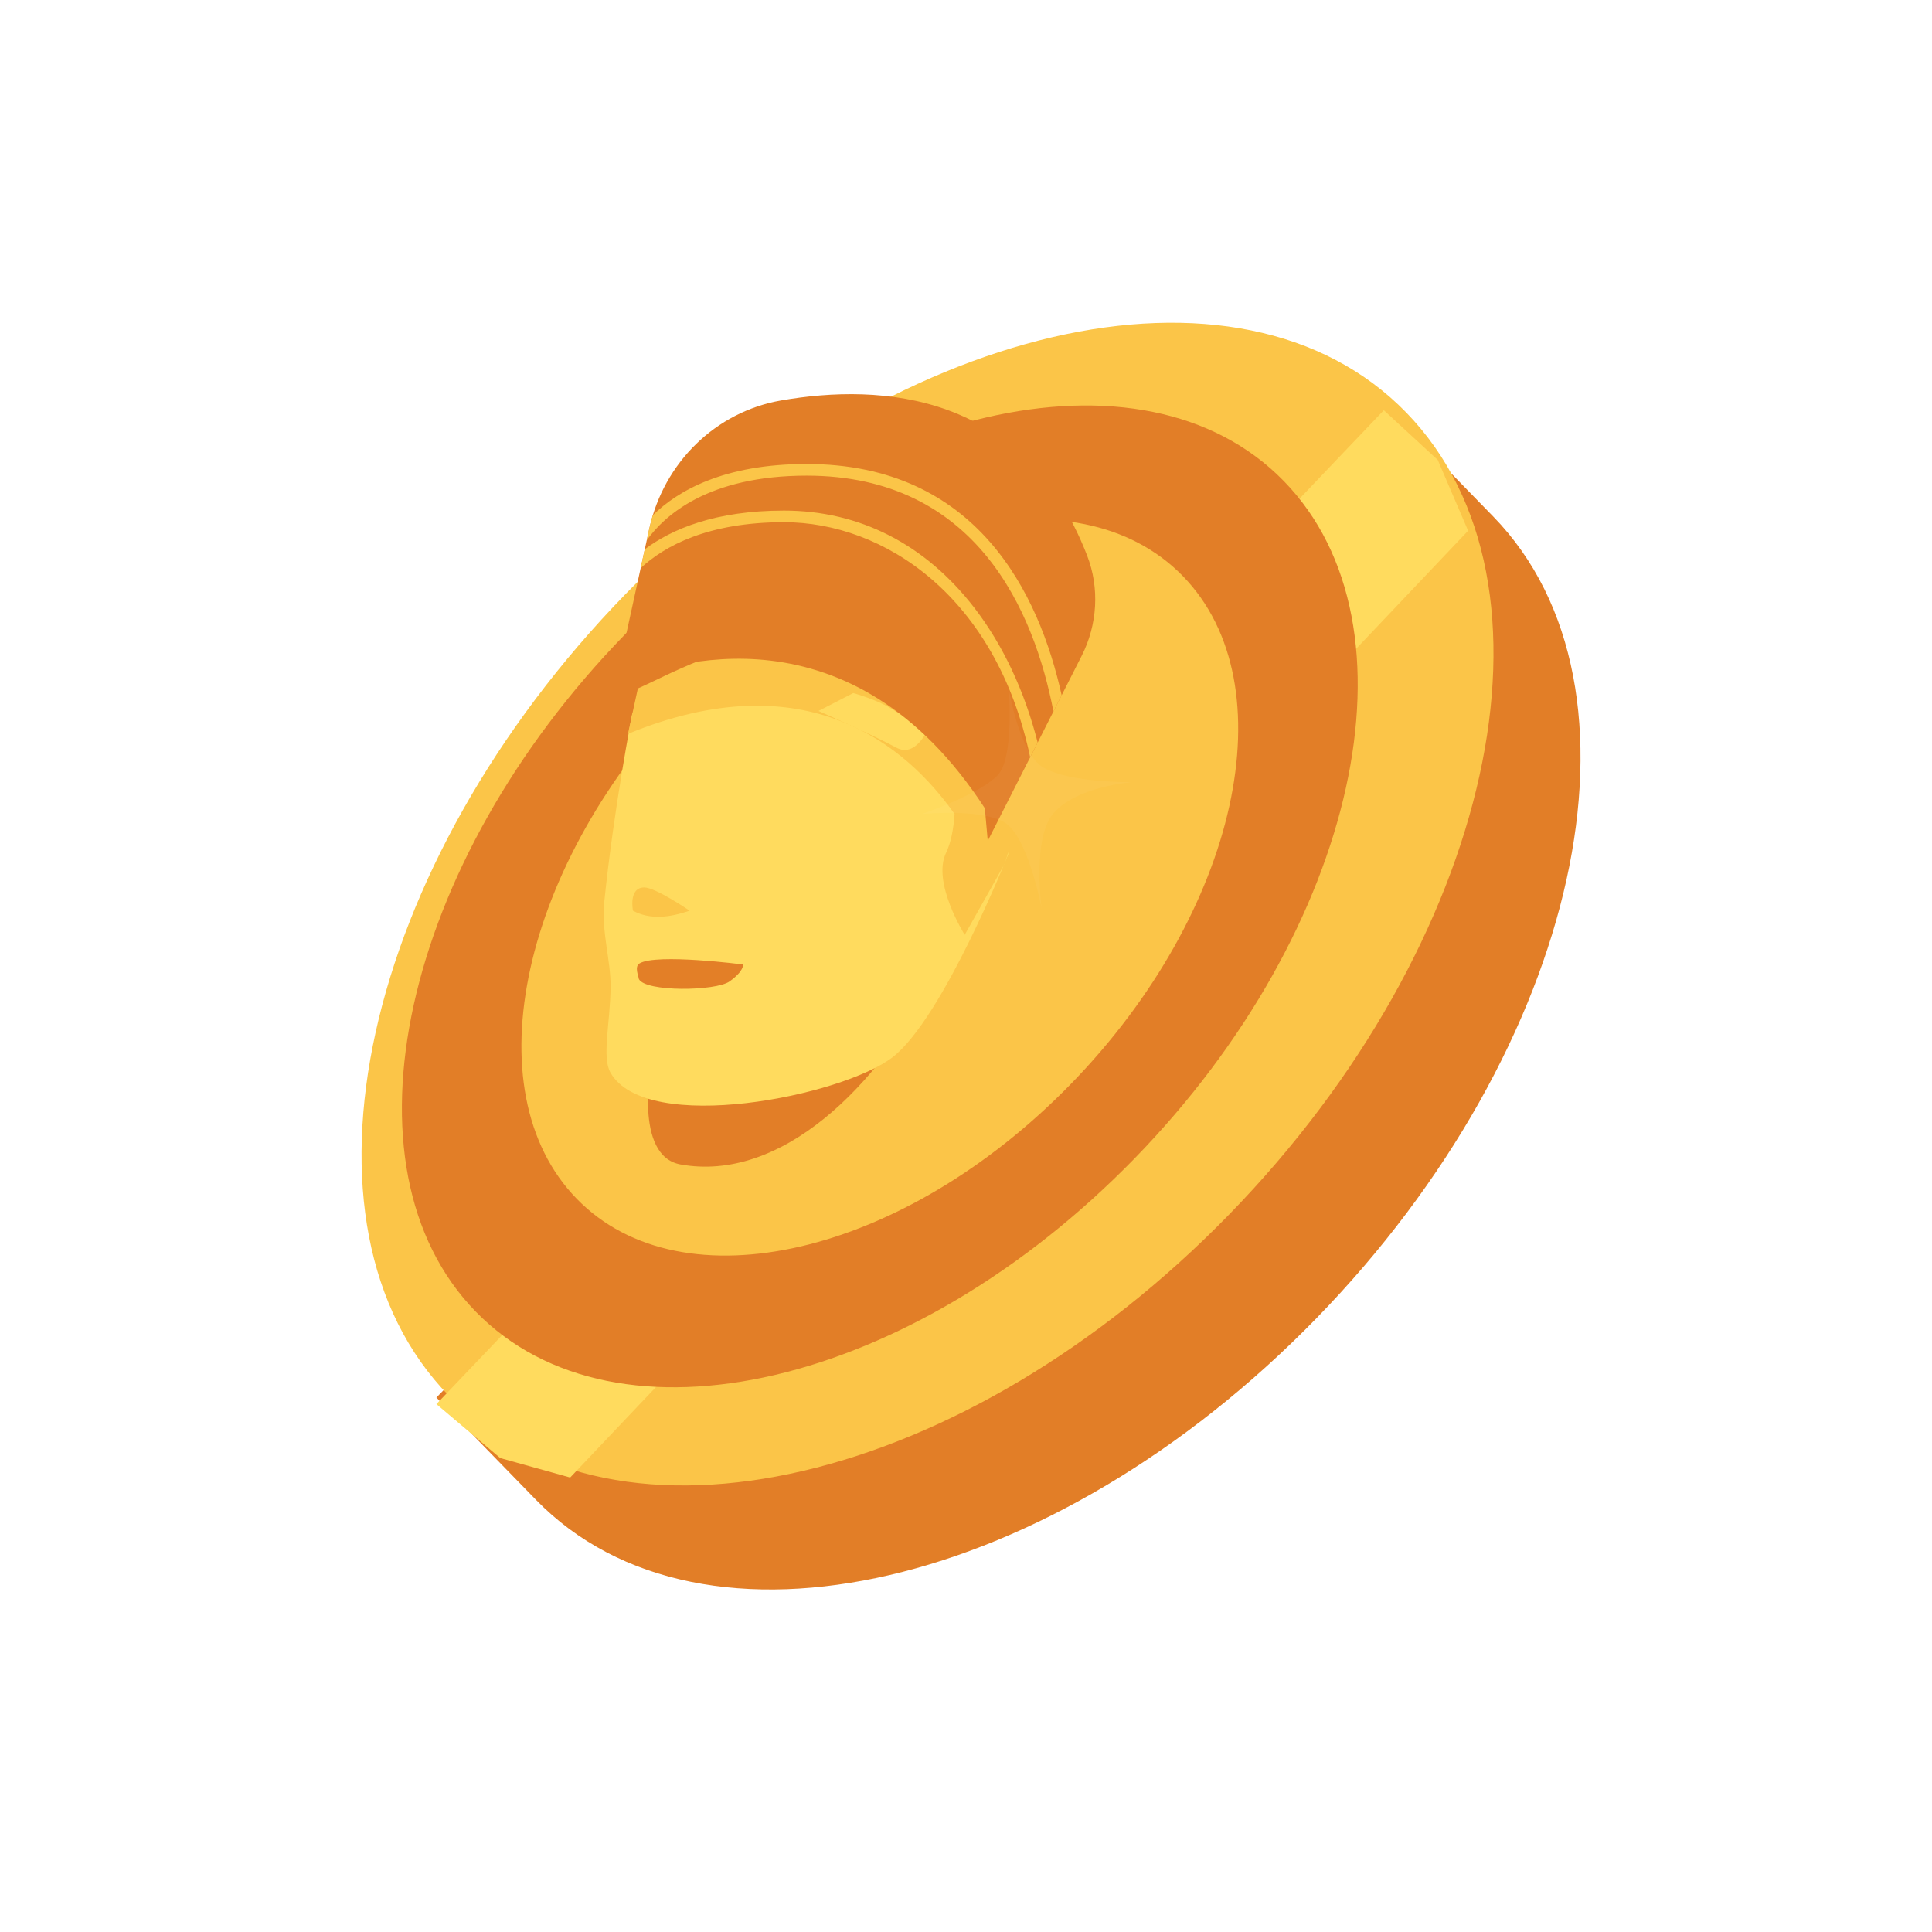
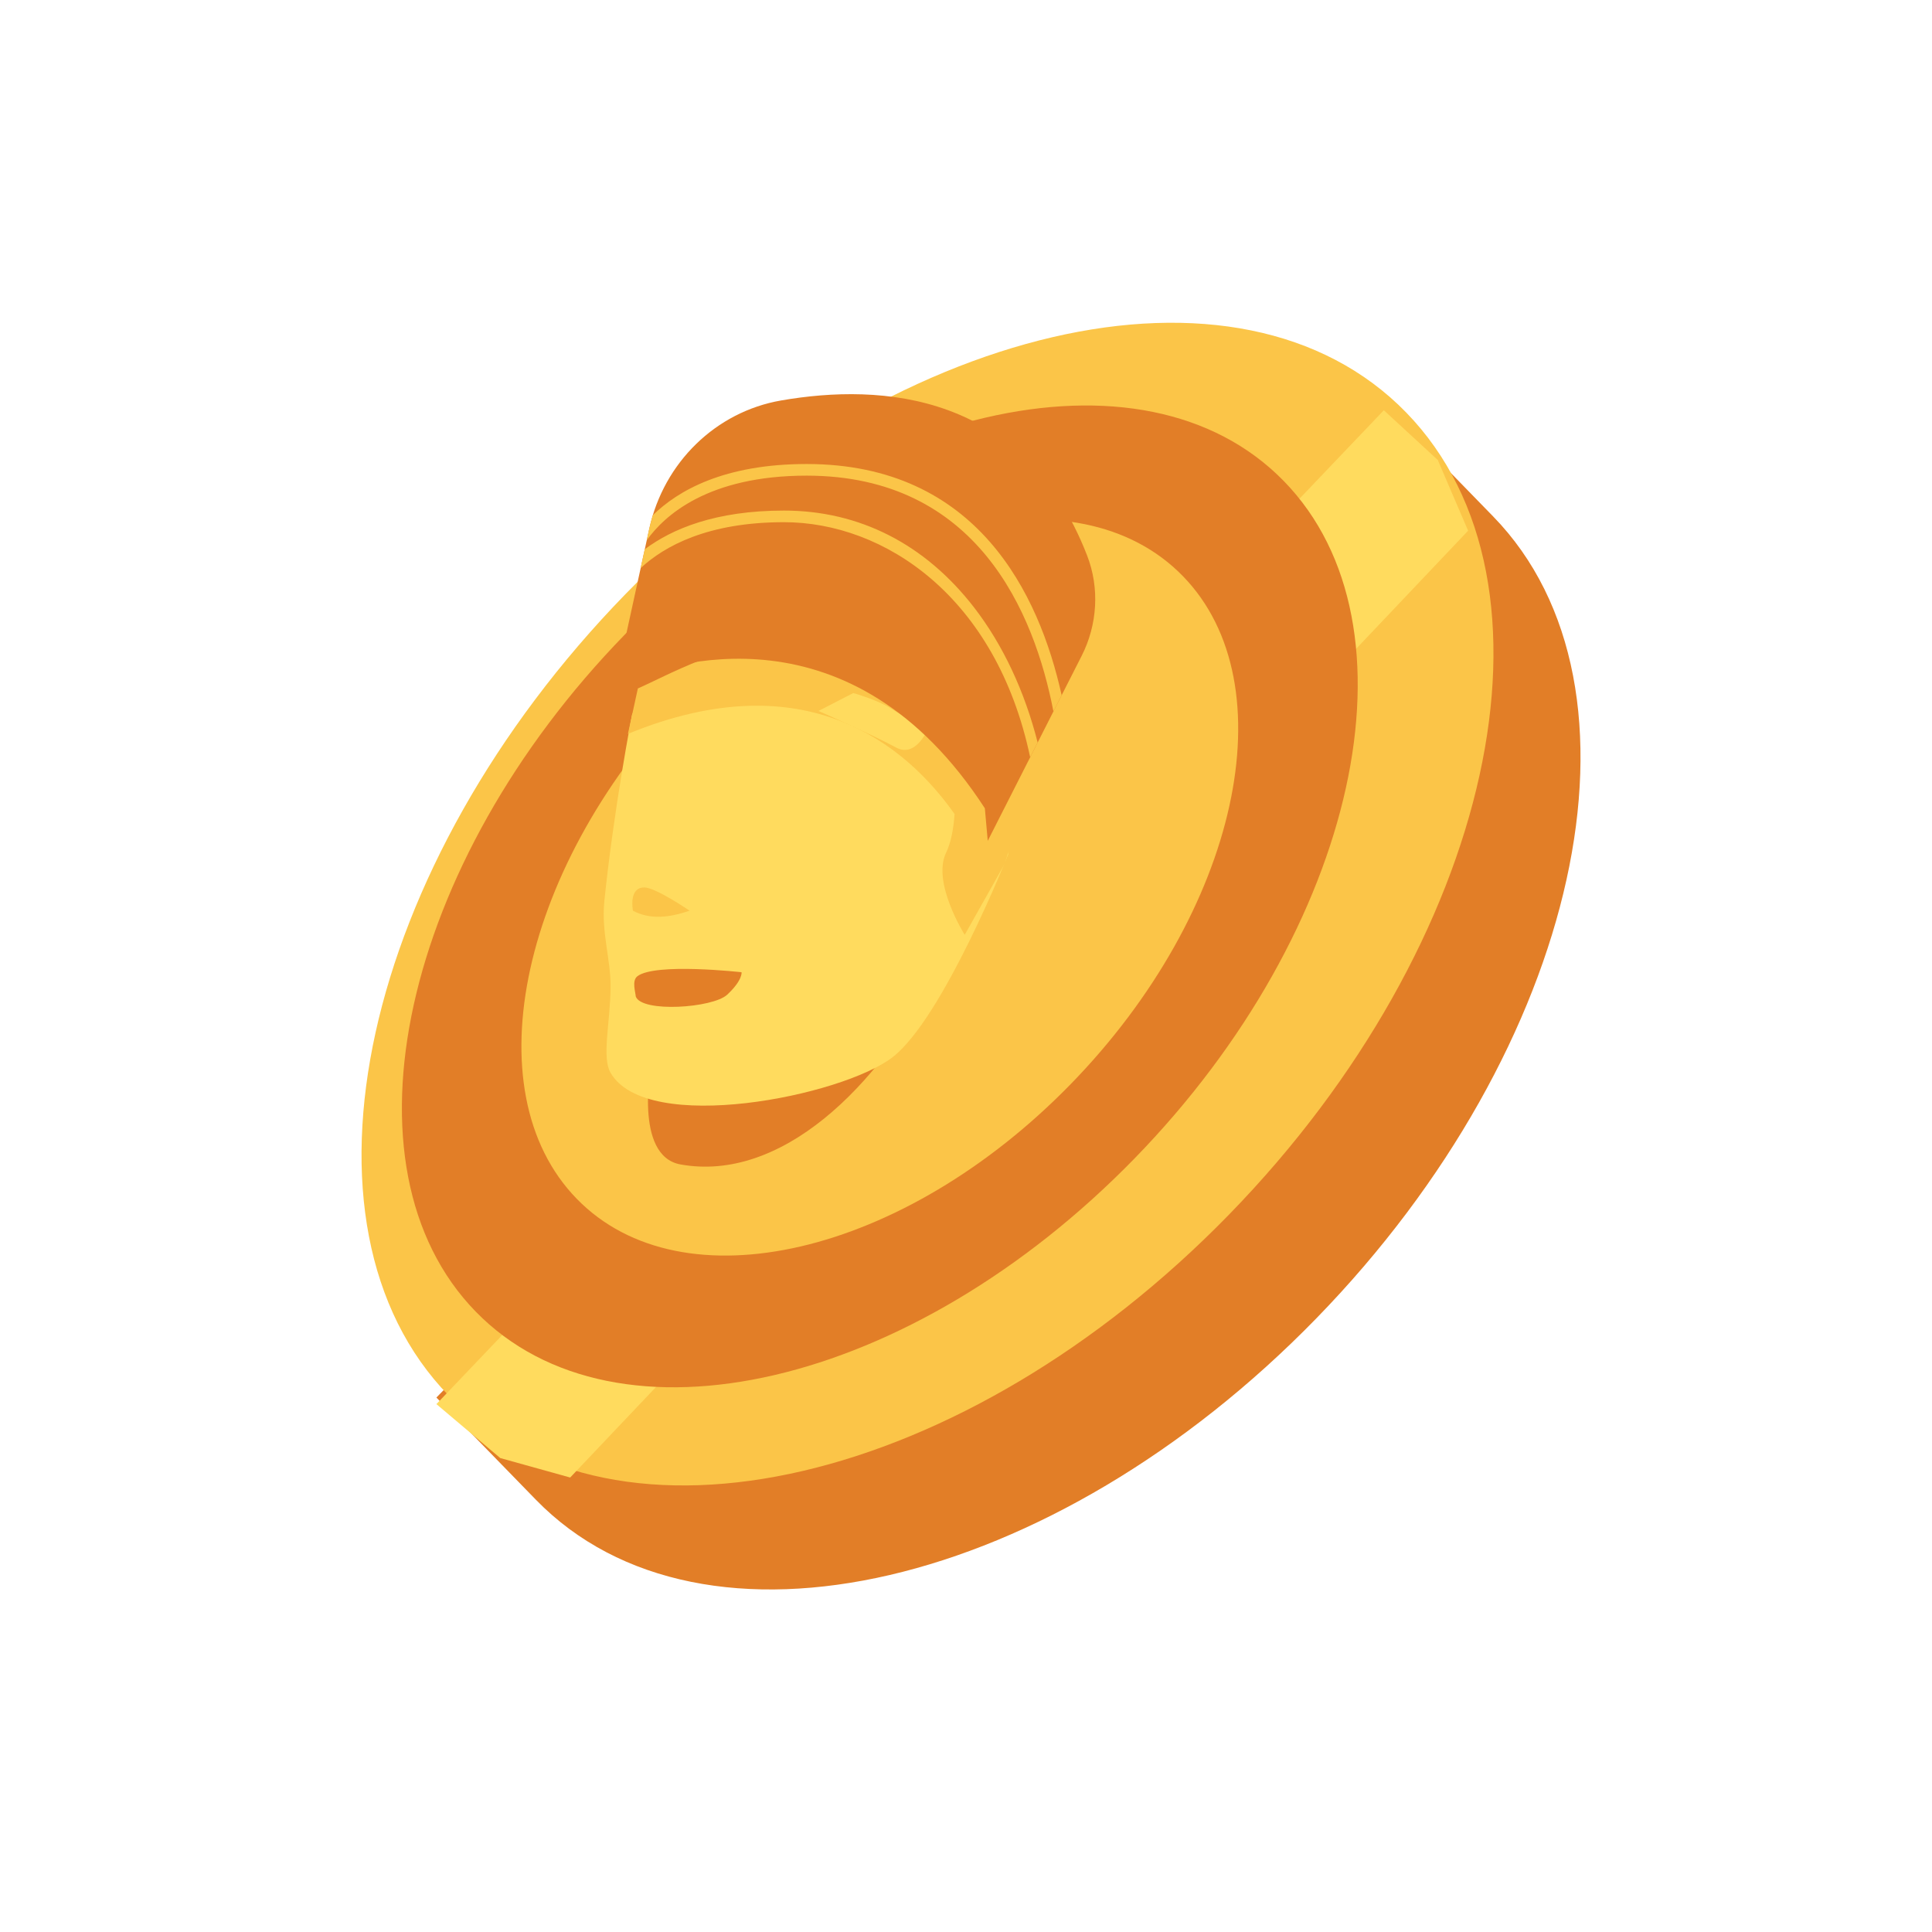
- <svg xmlns="http://www.w3.org/2000/svg" id="eggx0coyycnk1" viewBox="0 0 140 140" shape-rendering="geometricPrecision" text-rendering="geometricPrecision">
+ <svg xmlns="http://www.w3.org/2000/svg" id="ey6txhxhzrgm1" viewBox="0 0 140 140" shape-rendering="geometricPrecision" text-rendering="geometricPrecision">
  <defs>
-     <clipPath id="eggx0coyycnk2">
-       <rect id="eggx0coyycnk3" width="140" height="140" rx="0" ry="0" fill="rgb(0,0,0)" stroke="none" stroke-width="1" />
+     <clipPath id="ey6txhxhzrgm2">
+       <rect id="ey6txhxhzrgm3" width="140" height="140" rx="0" ry="0" fill="rgb(0,0,0)" stroke="none" stroke-width="1" />
    </clipPath>
  </defs>
-   <g id="eggx0coyycnk4" transform="matrix(1.062339 0 0 1.091198 -4.363738 -6.246995)" clip-path="url(#eggx0coyycnk2)">
-     <g id="eggx0coyycnk5" transform="matrix(1 0 0 1 33.707 33.707)">
-       <g id="eggx0coyycnk6" transform="matrix(1 0 0 1 41.979 41.979)">
-         <path id="eggx0coyycnk7" d="M30.356,-34.941C30.356,-34.941,23.568,-41.729,23.568,-41.729C23.568,-41.729,-41.729,23.568,-41.729,23.568C-41.729,23.568,-34.941,30.356,-34.941,30.356C-23.568,41.729,0.27,36.333,18.301,18.302C36.333,0.27,41.729,-23.567,30.356,-34.941Z" transform="matrix(1 0 0 1 -0.08199991 -0.721836)" fill="rgb(226,126,39)" stroke="none" stroke-width="1" />
+   <g id="ey6txhxhzrgm4" transform="matrix(1.062339 0 0 1.091198 -4.363738 -6.246995)" clip-path="url(#ey6txhxhzrgm2)">
+     <g id="ey6txhxhzrgm5" transform="matrix(1 0 0 1 33.707 33.707)">
+       <g id="ey6txhxhzrgm6" transform="matrix(1 0 0 1 41.979 41.979)">
+         <path id="ey6txhxhzrgm7" d="M30.356,-34.941C30.356,-34.941,23.568,-41.729,23.568,-41.729C23.568,-41.729,-41.729,23.568,-41.729,23.568C-41.729,23.568,-34.941,30.356,-34.941,30.356C-23.568,41.729,0.27,36.333,18.301,18.302C36.333,0.27,41.729,-23.567,30.356,-34.941Z" transform="matrix(1 0 0 1 -0.08199991 -0.721836)" fill="rgb(226,126,39)" stroke="none" stroke-width="1" />
      </g>
    </g>
-     <g id="eggx0coyycnk8" transform="matrix(1 0 0 1 22.333 22.333)">
-       <g id="eggx0coyycnk9" transform="matrix(1 0 0 1 44.272 44.272)">
-         <path id="eggx0coyycnk10" d="M20.593,20.593C2.562,38.624,-21.275,44.022,-32.649,32.649C-44.022,21.275,-38.625,-2.563,-20.594,-20.594C-2.563,-38.625,21.275,-44.022,32.649,-32.649C44.022,-21.275,38.624,2.562,20.593,20.593Z" transform="matrix(1 0 0 1 0.7704381 -0.8406816)" fill="rgb(251,197,72)" stroke="none" stroke-width="1" />
+     <g id="ey6txhxhzrgm8" transform="matrix(1 0 0 1 22.333 22.333)">
+       <g id="ey6txhxhzrgm9" transform="matrix(1 0 0 1 44.272 44.272)">
+         <path id="ey6txhxhzrgm10" d="M20.593,20.593C2.562,38.624,-21.275,44.022,-32.649,32.649C-44.022,21.275,-38.625,-2.563,-20.594,-20.594C-2.563,-38.625,21.275,-44.022,32.649,-32.649C44.022,-21.275,38.624,2.562,20.593,20.593Z" transform="matrix(1 0 0 1 0.7691439 -0.8406816)" fill="rgb(251,197,72)" stroke="none" stroke-width="1" />
      </g>
    </g>
-     <g id="eggx0coyycnk11" transform="matrix(1 0 0 1 70 70)">
-       <g id="eggx0coyycnk12">
-         <path id="eggx0coyycnk13" d="M28.5,-36.25C28.5,-36.25,-36.125,29.75,-36.125,29.75C-36.125,29.75,-31.77,33.332,-31.77,33.332C-31.77,33.332,-27,34.625,-27,34.625C-27,34.625,34.25,-28.25,34.25,-28.25C34.25,-28.25,32.18,-32.948,32.18,-32.948C32.18,-32.948,28.5,-36.25,28.5,-36.25Z" transform="matrix(1 0 0 1 0.00000000000004 -0.7814603)" fill="rgb(255,219,94)" stroke="none" stroke-width="1" />
+     <g id="ey6txhxhzrgm11" transform="matrix(1 0 0 1 70 70)">
+       <g id="ey6txhxhzrgm12">
+         <path id="ey6txhxhzrgm13" d="M28.5,-36.25C28.5,-36.25,-36.125,29.75,-36.125,29.75C-36.125,29.75,-31.77,33.332,-31.77,33.332C-31.77,33.332,-27,34.625,-27,34.625C-27,34.625,34.25,-28.25,34.25,-28.25C34.25,-28.25,32.18,-32.948,32.18,-32.948C32.18,-32.948,28.5,-36.25,28.5,-36.25Z" transform="matrix(1 0 0 1 0.00000000000004 -0.7814603)" fill="rgb(255,219,94)" stroke="none" stroke-width="1" />
      </g>
    </g>
-     <g id="eggx0coyycnk14" transform="matrix(1 0 0 1 27.617 27.617)">
-       <g id="eggx0coyycnk15" transform="matrix(1 0 0 1 37.423 37.423)">
-         <path id="eggx0coyycnk16" d="M17.39,17.39C2.164,32.617,-17.964,37.173,-27.568,27.57C-37.173,17.965,-32.615,-2.163,-17.389,-17.389C-2.163,-32.615,17.965,-37.173,27.57,-27.568C37.173,-17.964,32.617,2.164,17.39,17.39Z" transform="matrix(1 0 0 1 -0.9196511 0.2112603)" fill="rgb(226,126,39)" stroke="none" stroke-width="1" />
+     <g id="ey6txhxhzrgm14" transform="matrix(1 0 0 1 27.617 27.617)">
+       <g id="ey6txhxhzrgm15" transform="matrix(1 0 0 1 37.423 37.423)">
+         <path id="ey6txhxhzrgm16" d="M17.39,17.39C2.164,32.617,-17.964,37.173,-27.568,27.57C-37.173,17.965,-32.615,-2.163,-17.389,-17.389C-2.163,-32.615,17.965,-37.173,27.57,-27.568C37.173,-17.964,32.617,2.164,17.39,17.39Z" transform="matrix(1 0 0 1 -0.9196511 0.2112603)" fill="rgb(226,126,39)" stroke="none" stroke-width="1" />
      </g>
-       <g id="eggx0coyycnk17" transform="matrix(1 0 0 1 36.358 36.358)">
-         <path id="eggx0coyycnk18" d="M13.041,13.041C1.623,24.459,-13.472,27.876,-20.674,20.674C-27.876,13.472,-24.459,-1.623,-13.041,-13.041C-1.623,-24.459,13.472,-27.876,20.674,-20.674C27.876,-13.472,24.459,1.623,13.041,13.041Z" transform="matrix(1 0 0 1 0.1458832 0.683)" fill="rgb(251,197,72)" stroke="none" stroke-width="1" />
+       <g id="ey6txhxhzrgm17" transform="matrix(1 0 0 1 36.358 36.358)">
+         <path id="ey6txhxhzrgm18" d="M13.041,13.041C1.623,24.459,-13.472,27.876,-20.674,20.674C-27.876,13.472,-24.459,-1.623,-13.041,-13.041C-1.623,-24.459,13.472,-27.876,20.674,-20.674C27.876,-13.472,24.459,1.623,13.041,13.041Z" transform="matrix(1 0 0 1 0.1458832 0.683)" fill="rgb(251,197,72)" stroke="none" stroke-width="1" />
      </g>
    </g>
-     <g id="eggx0coyycnk19" transform="matrix(1 0 0 1 45.192 48.136)">
-       <g id="eggx0coyycnk20" transform="matrix(1 0 0 1 14.604 25.017)">
-         <path id="eggx0coyycnk21" d="M-11.253,3.157C-11.253,3.157,-12.499,9.332,-9.272,9.899C-2.506,11.089,4.211,4.919,8.355,-3.085C12.499,-11.089,-11.253,3.157,-11.253,3.157Z" fill="rgb(226,126,39)" stroke="none" stroke-width="1" />
+     <g id="ey6txhxhzrgm19" transform="matrix(1 0 0 1 45.192 48.136)">
+       <g id="ey6txhxhzrgm20" transform="matrix(1 0 0 1 14.604 25.017)">
+         <path id="ey6txhxhzrgm21" d="M-11.253,3.157C-11.253,3.157,-12.499,9.332,-9.272,9.899C-2.506,11.089,4.211,4.919,8.355,-3.085C12.499,-11.089,-11.253,3.157,-11.253,3.157Z" fill="rgb(226,126,39)" stroke="none" stroke-width="1" />
      </g>
-       <g id="eggx0coyycnk22" transform="matrix(1 0 0 1 14.135 16.034)">
-         <path id="eggx0coyycnk23" d="M-11.763,-10.797C-11.763,-10.797,-13.015,-4.542,-13.668,1.663C-13.885,3.72,-13.225,5.539,-13.242,7.355C-13.265,9.783,-13.859,12.024,-13.242,13.06C-10.777,17.21,2.541,14.617,5.993,12.023C9.446,9.43,13.885,-1.461,13.885,-1.461C13.885,-1.461,11.912,-15.983,-11.763,-10.797Z" transform="matrix(1 0 0 1 -0.3284275 -0.2616965)" fill="rgb(255,219,94)" stroke="none" stroke-width="1" />
+       <g id="ey6txhxhzrgm22" transform="matrix(1 0 0 1 14.135 16.034)">
+         <path id="ey6txhxhzrgm23" d="M-11.763,-10.797C-11.763,-10.797,-13.015,-4.542,-13.668,1.663C-13.885,3.72,-13.225,5.539,-13.242,7.355C-13.265,9.783,-13.859,12.024,-13.242,13.06C-10.777,17.21,2.541,14.617,5.993,12.023C9.446,9.43,13.885,-1.461,13.885,-1.461C13.885,-1.461,11.912,-15.983,-11.763,-10.797Z" transform="matrix(1 0 0 1 -0.3284275 -0.2616965)" fill="rgb(255,219,94)" stroke="none" stroke-width="1" />
      </g>
-       <g id="eggx0coyycnk24" transform="matrix(1 0 0 1 3.862 17.601)">
-         <path id="eggx0coyycnk25" d="M2.092,0.466C2.092,0.466,-0.226,-1.079,-0.999,-1.079C-2.093,-1.079,-1.771,0.466,-1.771,0.466C-0.597,1.079,0.719,0.922,2.092,0.466Z" fill="rgb(251,197,72)" stroke="none" stroke-width="1" />
+       <g id="ey6txhxhzrgm24" transform="matrix(1 0 0 1 3.862 17.601)">
+         <path id="ey6txhxhzrgm25" d="M2.092,0.466C2.092,0.466,-0.226,-1.079,-0.999,-1.079C-2.093,-1.079,-1.771,0.466,-1.771,0.466C-0.597,1.079,0.719,0.922,2.092,0.466Z" fill="rgb(251,197,72)" stroke="none" stroke-width="1" />
      </g>
    </g>
-     <g id="eggx0coyycnk26" transform="matrix(1 0 0 1 46.821 43.075)">
-       <g id="eggx0coyycnk27" transform="matrix(1 0 0 1 13.296 12.906)">
-         <path id="eggx0coyycnk28" d="M-12.369,-3.707C-12.369,-3.707,-13.046,-0.69,-13.046,-0.69C-0.88,-5.556,5.949,0.098,9.233,4.632C9.167,5.561,9.005,6.504,8.656,7.201C7.67,9.174,9.926,12.656,9.926,12.656C9.926,12.656,12.672,7.903,12.672,7.903C12.672,7.903,13.046,6.648,13.046,6.648C13.046,6.648,12.672,0.947,12.672,0.947C3.603,-12.656,-8.56,-5.321,-12.369,-3.707Z" transform="matrix(1 0 0 1 -0.1303305 -0.8314311)" fill="rgb(251,197,72)" stroke="none" stroke-width="1" />
+     <g id="ey6txhxhzrgm26" transform="matrix(1 0 0 1 46.821 43.075)">
+       <g id="ey6txhxhzrgm27" transform="matrix(1 0 0 1 13.296 12.906)">
+         <path id="ey6txhxhzrgm28" d="M-12.369,-3.707C-12.369,-3.707,-13.046,-0.69,-13.046,-0.69C-0.88,-5.556,5.949,0.098,9.233,4.632C9.167,5.561,9.005,6.504,8.656,7.201C7.67,9.174,9.926,12.656,9.926,12.656C9.926,12.656,12.672,7.903,12.672,7.903C12.672,7.903,13.046,6.648,13.046,6.648C13.046,6.648,12.672,0.947,12.672,0.947C3.603,-12.656,-8.56,-5.321,-12.369,-3.707Z" transform="matrix(1 0 0 1 -0.1303305 -0.8314311)" fill="rgb(251,197,72)" stroke="none" stroke-width="1" />
      </g>
    </g>
-     <g id="eggx0coyycnk29" transform="matrix(1 0 0 1 69.999 69.999)">
-       <g id="eggx0coyycnk30">
-         <path id="eggx0coyycnk31" d="M-7.688,-18.25C-7.688,-18.25,-10.062,-17.062,-10.062,-17.062C-10.062,-17.062,-6.437,-15.509,-4.75,-14.625C-3.438,-13.937,-2.625,-15.812,-2.625,-15.812C-2.625,-15.812,-4.151,-16.628,-5.107,-17.22C-6.063,-17.812,-7.688,-18.25,-7.688,-18.25Z" fill="rgb(255,219,94)" stroke="none" stroke-width="1" />
+     <g id="ey6txhxhzrgm29" transform="matrix(1 0 0 1 69.999 69.999)">
+       <g id="ey6txhxhzrgm30">
+         <path id="ey6txhxhzrgm31" d="M-7.688,-18.25C-7.688,-18.25,-10.062,-17.062,-10.062,-17.062C-10.062,-17.062,-6.437,-15.509,-4.75,-14.625C-3.438,-13.937,-2.625,-15.812,-2.625,-15.812C-2.625,-15.812,-4.151,-16.628,-5.107,-17.22C-6.063,-17.812,-7.688,-18.25,-7.688,-18.25Z" fill="rgb(255,219,94)" stroke="none" stroke-width="1" />
      </g>
    </g>
-     <g id="eggx0coyycnk32" transform="matrix(1 0 0 1 45.81869 30.9104)">
-       <g id="eggx0coyycnk33" transform="matrix(1 0 0 1 16.776 15.451)">
-         <path id="eggx0coyycnk34" d="M15.666,-3.748C11.341,-14.594,1.651,-15.201,-5.21,-14.042C-9.654,-13.292,-13.202,-9.932,-14.197,-5.536C-14.197,-5.536,-16.527,4.846,-16.527,4.846C-12.718,3.232,-0.378,-0.562,8.691,13.041C8.691,13.041,8.889,15.201,8.889,15.201C8.889,15.201,15.297,2.912,15.297,2.912C16.372,0.849,16.527,-1.587,15.666,-3.748Z" fill="rgb(226,126,39)" stroke="none" stroke-width="1" />
+     <g id="ey6txhxhzrgm32" transform="matrix(1 0 0 1 45.81869 30.9104)">
+       <g id="ey6txhxhzrgm33" transform="matrix(1 0 0 1 16.776 15.451)">
+         <path id="ey6txhxhzrgm34" d="M15.666,-3.748C11.341,-14.594,1.651,-15.201,-5.21,-14.042C-9.654,-13.292,-13.202,-9.932,-14.197,-5.536C-14.197,-5.536,-16.527,4.846,-16.527,4.846C-12.718,3.232,-0.378,-0.562,8.691,13.041C8.691,13.041,8.889,15.201,8.889,15.201C8.889,15.201,15.297,2.912,15.297,2.912C16.372,0.849,16.527,-1.587,15.666,-3.748Z" fill="rgb(226,126,39)" stroke="none" stroke-width="1" />
      </g>
-       <g id="eggx0coyycnk35" transform="matrix(1 0 0 1 15.529 16.911)">
-         <path id="eggx0coyycnk36" d="M13.029,8.191C13.029,8.191,13.54,7.212,13.54,7.212C12.657,3.827,11.183,0.735,9.195,-1.767C5.853,-5.97,1.372,-8.191,-3.764,-8.191C-8.448,-8.191,-11.411,-6.968,-13.26,-5.62C-13.26,-5.62,-13.54,-4.37,-13.54,-4.37C-11.908,-5.841,-8.95,-7.419,-3.764,-7.419C3.056,-7.419,10.714,-2.498,13.029,8.191Z" fill="rgb(251,197,72)" stroke="none" stroke-width="1" />
+       <g id="ey6txhxhzrgm35" transform="matrix(1 0 0 1 15.529 16.911)">
+         <path id="ey6txhxhzrgm36" d="M13.029,8.191C13.029,8.191,13.54,7.212,13.54,7.212C12.657,3.827,11.183,0.735,9.195,-1.767C5.853,-5.97,1.372,-8.191,-3.764,-8.191C-8.448,-8.191,-11.411,-6.968,-13.26,-5.62C-13.26,-5.62,-13.54,-4.37,-13.54,-4.37C-11.908,-5.841,-8.95,-7.419,-3.764,-7.419C3.056,-7.419,10.714,-2.498,13.029,8.191Z" fill="rgb(251,197,72)" stroke="none" stroke-width="1" />
      </g>
-       <g id="eggx0coyycnk37" transform="matrix(1 0 0 1 16.555 13.844)">
-         <path id="eggx0coyycnk38" d="M-3.244,-8.216C-8.88,-8.216,-12.028,-6.445,-13.734,-4.816C-13.825,-4.525,-13.908,-4.23,-13.976,-3.929C-13.976,-3.929,-14.151,-3.15,-14.151,-3.15C-12.959,-4.78,-9.982,-7.443,-3.244,-7.443C8.366,-7.443,12.28,1.62,13.59,8.216C13.59,8.216,14.151,7.14,14.151,7.14C12.617,0.406,8.381,-8.216,-3.244,-8.216Z" fill="rgb(251,197,72)" stroke="none" stroke-width="1" />
+       <g id="ey6txhxhzrgm37" transform="matrix(1 0 0 1 16.555 13.844)">
+         <path id="ey6txhxhzrgm38" d="M-3.244,-8.216C-8.88,-8.216,-12.028,-6.445,-13.734,-4.816C-13.825,-4.525,-13.908,-4.23,-13.976,-3.929C-13.976,-3.929,-14.151,-3.15,-14.151,-3.15C-12.959,-4.78,-9.982,-7.443,-3.244,-7.443C8.366,-7.443,12.28,1.62,13.59,8.216C13.59,8.216,14.151,7.14,14.151,7.14C12.617,0.406,8.381,-8.216,-3.244,-8.216Z" fill="rgb(251,197,72)" stroke="none" stroke-width="1" />
      </g>
    </g>
-     <g id="eggx0coyycnk39" transform="matrix(-0.711966 0.024862 -0.024862 -0.711966 129.63 53.4798)" opacity="1.19506e-9">
-       <g id="eggx0coyycnk40">
-         <path id="eggx0coyycnk41" d="M59.625,-53.375C59.625,-53.375,59.993,-47.982,61.614,-46.098C63.076,-44.399,68.875,-44.25,68.875,-44.25C68.875,-44.25,63.461,-43.13,61.941,-41.695C60.461,-40.297,60.25,-34.75,60.25,-34.75C60.25,-34.75,60.019,-40.208,58.091,-41.624C55.936,-43.208,50.625,-43.75,50.625,-43.75C50.625,-43.75,55.304,-43.499,57.634,-45.489C59.783,-47.325,59.625,-53.375,59.625,-53.375Z" fill="rgb(255,255,255)" stroke="none" stroke-width="1" />
+     <g id="ey6txhxhzrgm39" transform="matrix(-0.711966 0.024862 -0.024862 -0.711966 87.51217 71.5135)" opacity="1.19506e-9">
+       <g id="ey6txhxhzrgm40">
+         <path id="ey6txhxhzrgm41" d="M59.625,-53.375C59.625,-53.375,59.993,-47.982,61.614,-46.098C63.076,-44.399,68.875,-44.25,68.875,-44.25C68.875,-44.25,63.461,-43.13,61.941,-41.695C60.461,-40.297,60.25,-34.75,60.25,-34.75C60.25,-34.75,60.019,-40.208,58.091,-41.624C55.936,-43.208,50.625,-43.75,50.625,-43.75C50.625,-43.75,55.304,-43.499,57.634,-45.489C59.783,-47.325,59.625,-53.375,59.625,-53.375Z" fill="rgb(255,255,255)" stroke="none" stroke-width="1" />
      </g>
    </g>
-     <g id="eggx0coyycnk42" transform="matrix(-0.788136 0.094057 -0.094057 -0.788136 117.14 18.4234)" opacity="0.042">
-       <g id="eggx0coyycnk43">
-         <path id="eggx0coyycnk44" d="M59.625,-53.375C59.625,-53.375,59.993,-47.982,61.614,-46.098C63.076,-44.399,68.875,-44.25,68.875,-44.25C68.875,-44.25,63.461,-43.13,61.941,-41.695C60.461,-40.297,60.25,-34.75,60.25,-34.75C60.25,-34.75,60.019,-40.208,58.091,-41.624C55.936,-43.208,50.625,-43.75,50.625,-43.75C50.625,-43.75,55.304,-43.499,57.634,-45.489C59.783,-47.325,59.625,-53.375,59.625,-53.375Z" fill="rgb(255,255,255)" stroke="none" stroke-width="1" />
+     <g id="ey6txhxhzrgm42" transform="matrix(-0.788136 0.094057 -0.094057 -0.788136 117.14 18.4234)" opacity="0.88">
+       <g id="ey6txhxhzrgm43">
+         <path id="ey6txhxhzrgm44" d="M59.625,-53.375C59.625,-53.375,59.993,-47.982,61.614,-46.098C63.076,-44.399,68.875,-44.25,68.875,-44.25C68.875,-44.25,63.461,-43.13,61.941,-41.695C60.461,-40.297,60.25,-34.75,60.25,-34.75C60.25,-34.75,60.019,-40.208,58.091,-41.624C55.936,-43.208,50.625,-43.75,50.625,-43.75C50.625,-43.75,55.304,-43.499,57.634,-45.489C59.783,-47.325,59.625,-53.375,59.625,-53.375Z" transform="matrix(1 0 0 1 38.05 -53.02857)" fill="rgb(255,255,255)" fill-opacity="0" stroke="none" stroke-width="1" />
      </g>
    </g>
-     <g id="eggx0coyycnk45" transform="matrix(0.717916 0.131454 -0.131454 0.717916 71.313 70.979)">
-       <g id="eggx0coyycnk46">
-         <path id="eggx0coyycnk47" d="M-22.574,2.453C-22.574,2.453,-30.683,2.906,-32.087,4.09C-32.546,4.474,-31.986,5.229,-31.903,5.508C-31.099,6.57,-24.628,5.307,-23.525,4.194C-22.32,2.975,-22.574,2.453,-22.574,2.453Z" fill="rgb(227,127,39)" stroke="none" stroke-width="1" />
+     <g id="ey6txhxhzrgm45" transform="matrix(0.717916 0.131454 -0.131454 0.717916 71.313 70.979)">
+       <g id="ey6txhxhzrgm46">
+         <path id="ey6txhxhzrgm47" d="M-22.574,2.453C-22.574,2.453,-30.683,2.906,-32.087,4.09C-32.546,4.474,-31.986,5.229,-31.903,5.508C-31.099,6.57,-24.628,5.307,-23.525,4.194C-22.32,2.975,-22.574,2.453,-22.574,2.453Z" transform="matrix(1 0 0 1.292889 0 0)" fill="rgb(227,127,39)" stroke="none" stroke-width="1" />
      </g>
    </g>
  </g>
</svg>
